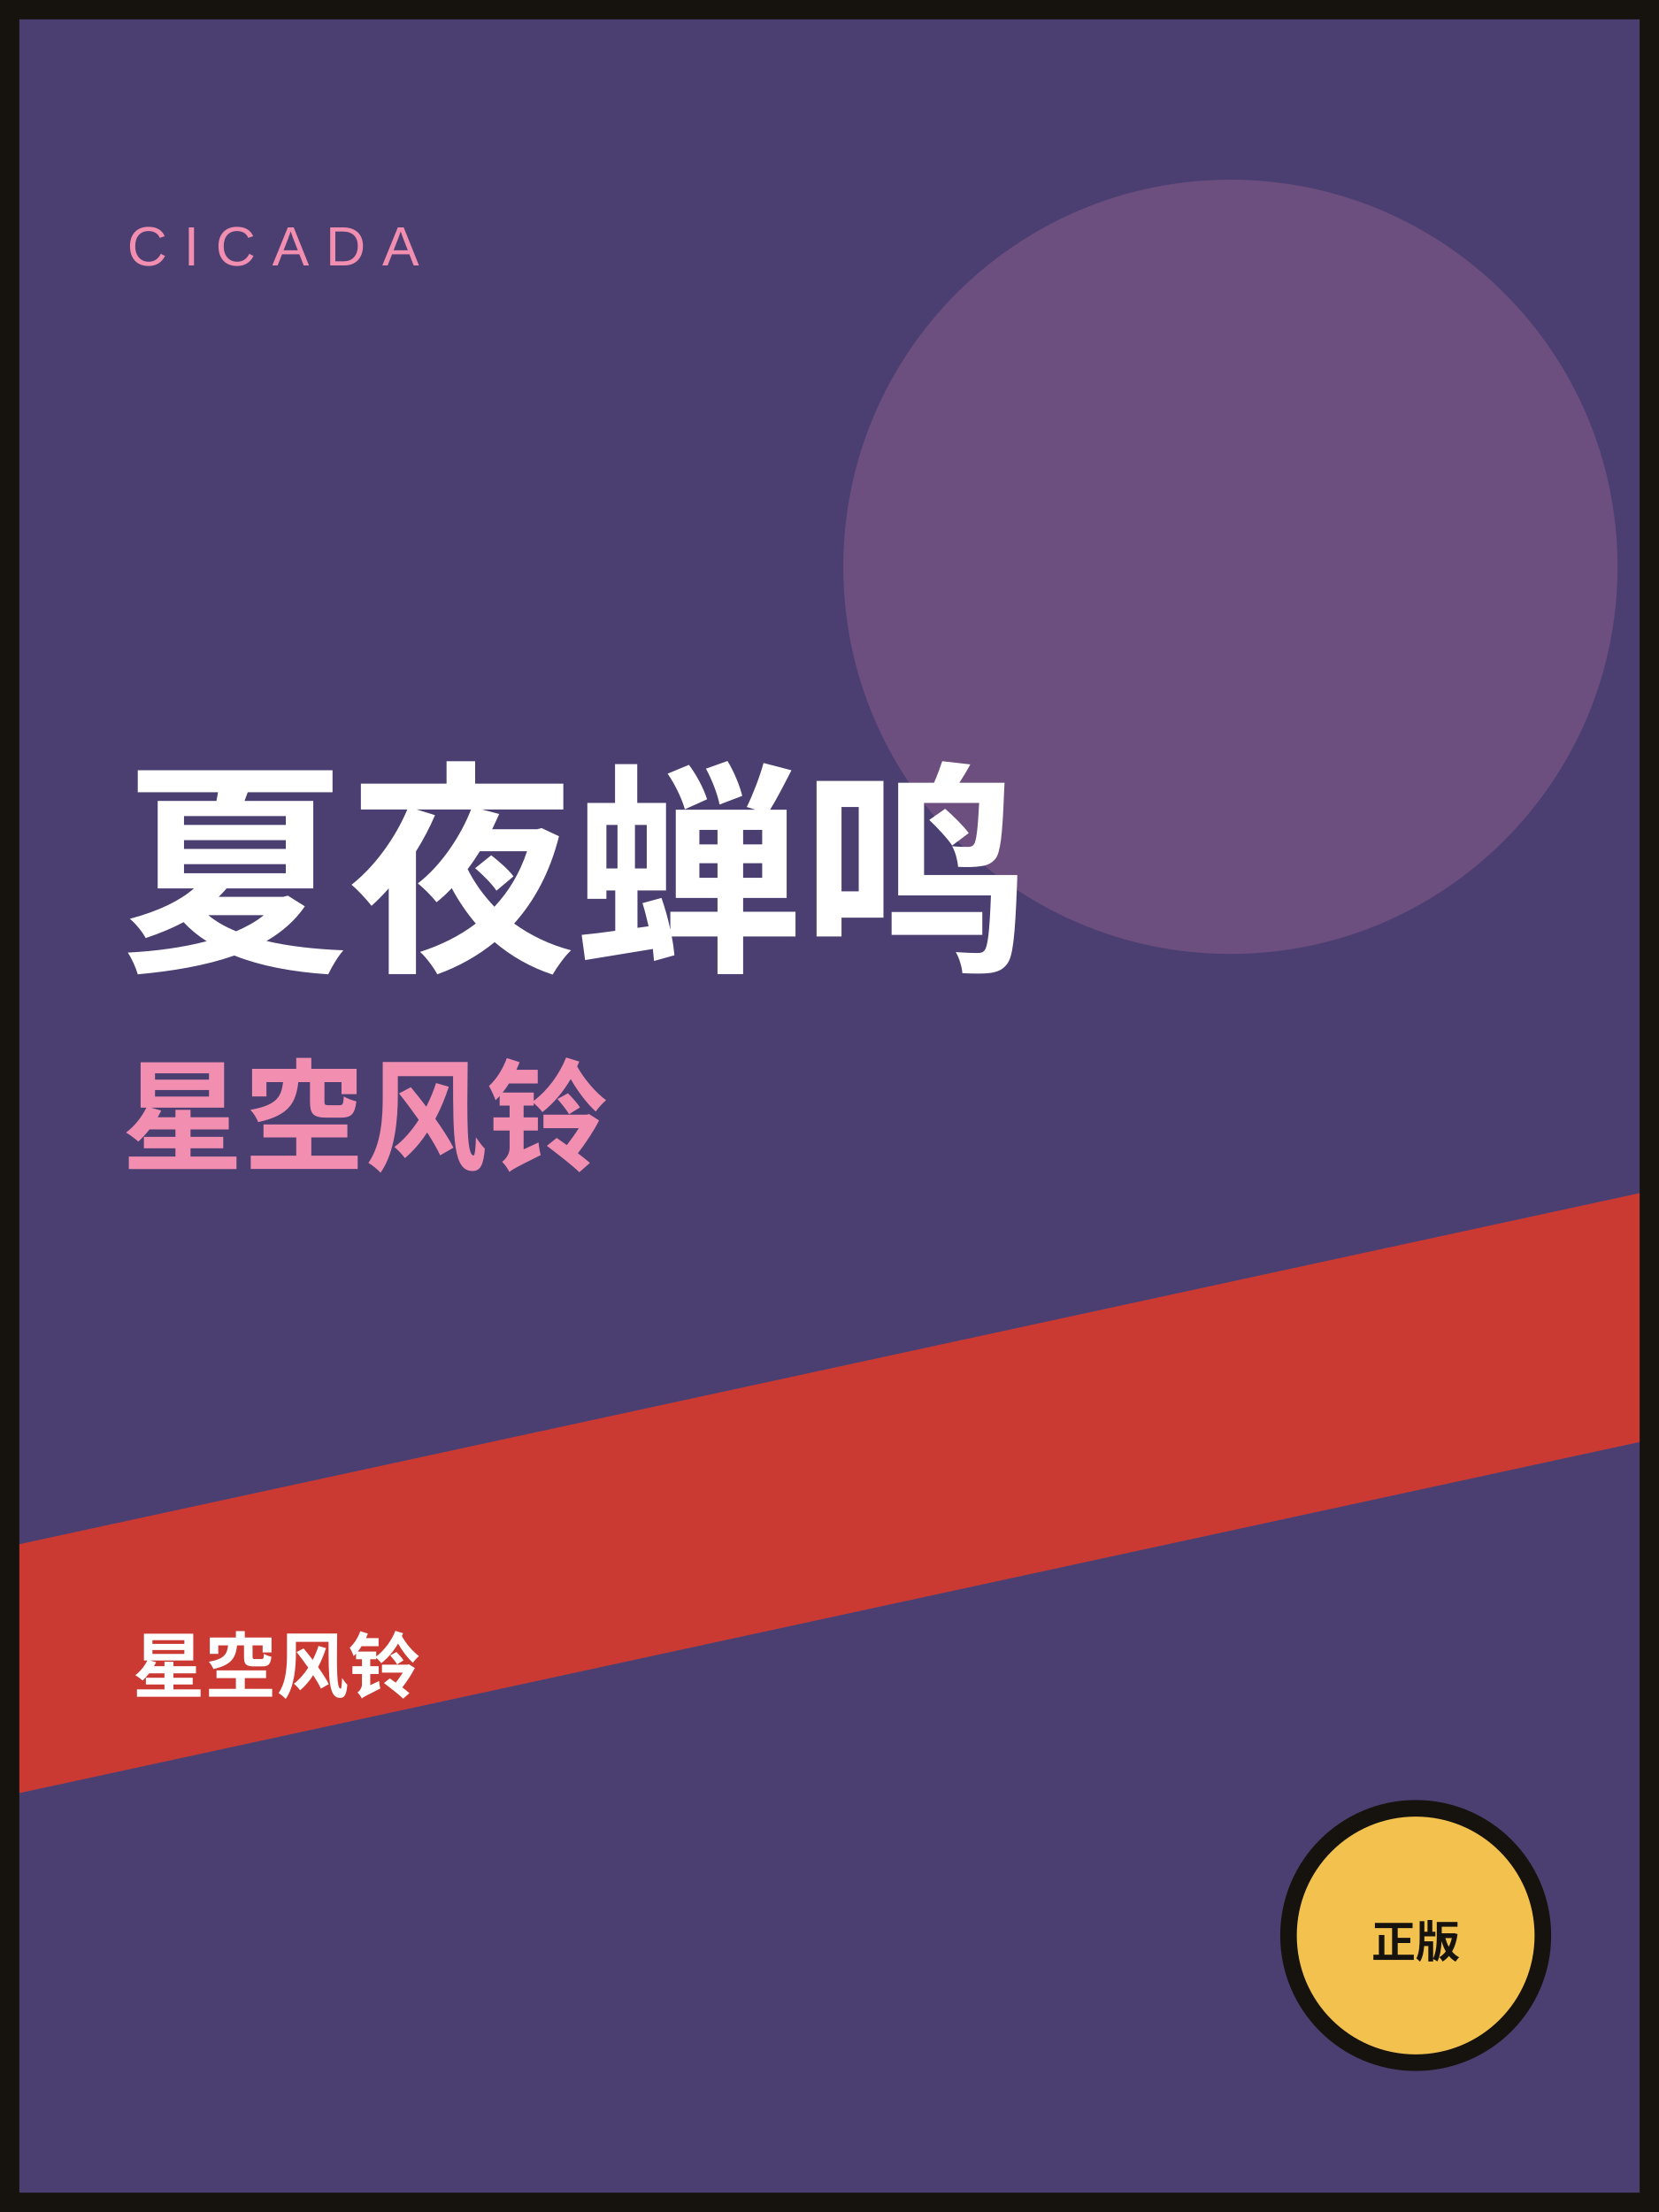
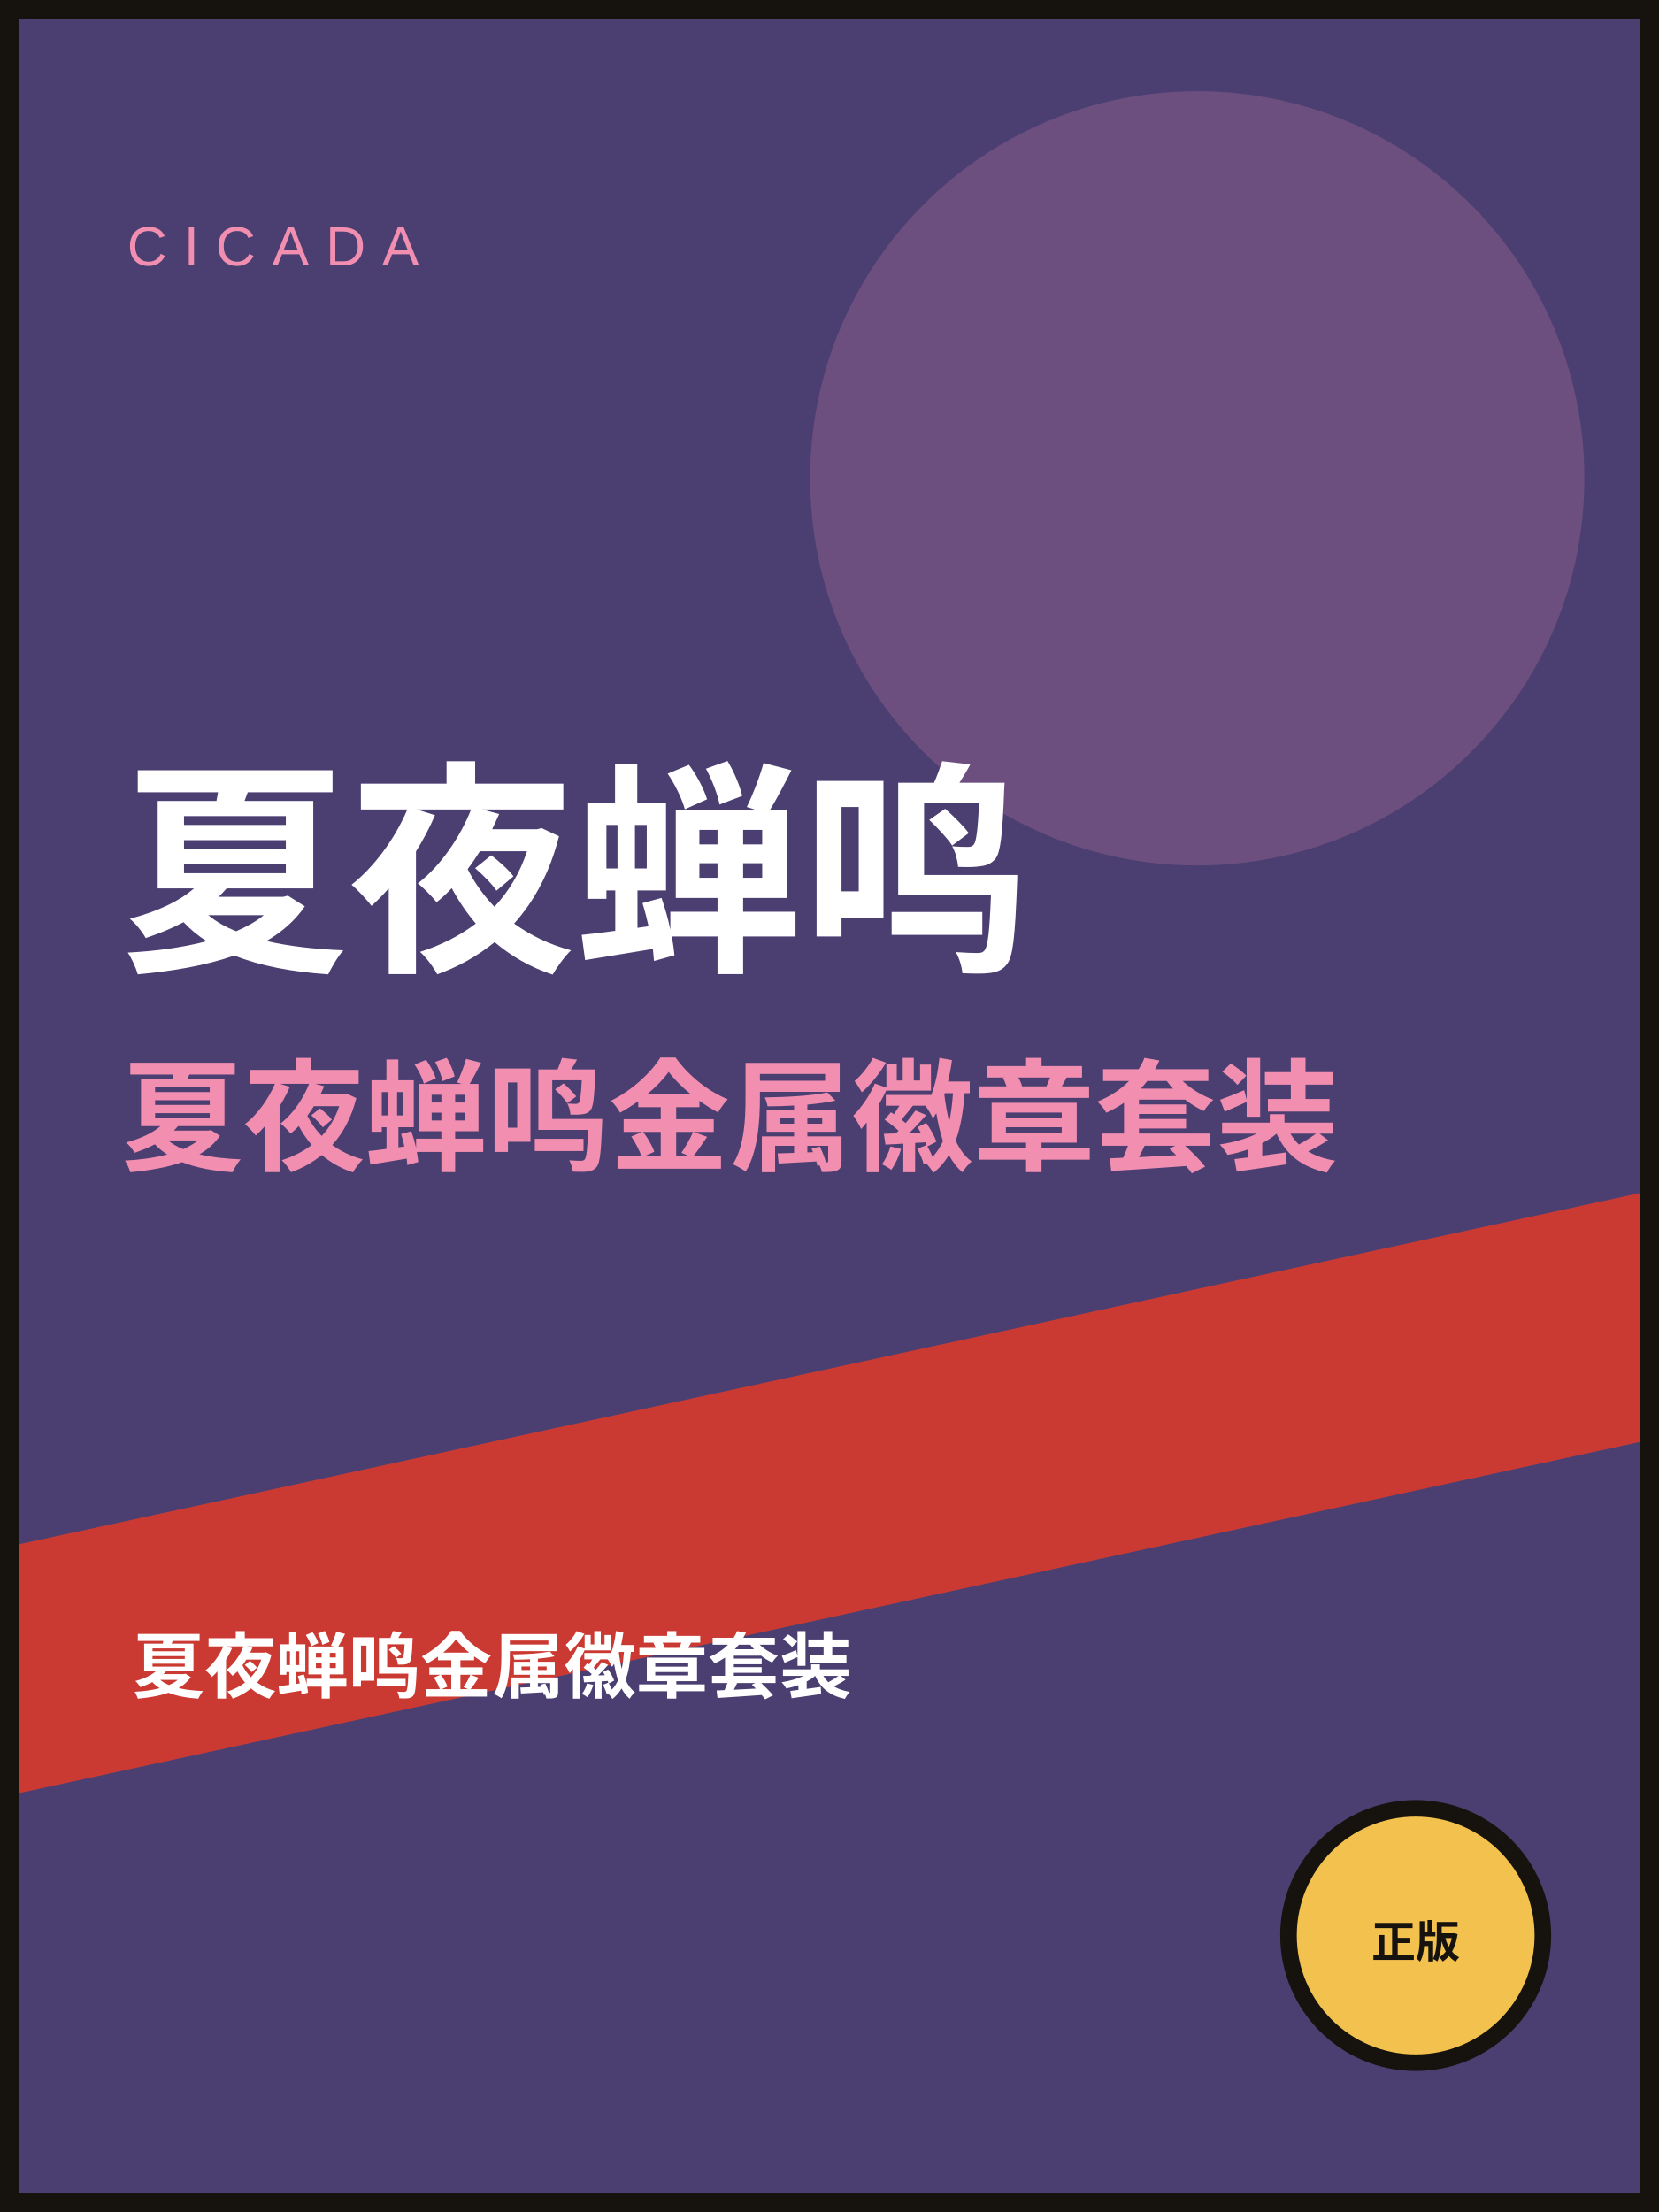
<svg xmlns="http://www.w3.org/2000/svg" width="600" height="800" viewBox="0 0 600 800">
  <rect width="600" height="800" fill="#4B3F72" />
-   <circle cx="445" cy="205" r="140" fill="#F28FB1" opacity="0.20" />
+   <circle cx="433" cy="173" r="140" fill="#F28FB1" opacity="0.20" />
  <path d="M0 560 L600 430 L600 520 L0 650 Z" fill="#D93A2B" opacity="0.9" />
  <text x="46" y="96" font-family="Arial" font-size="20" fill="#F28FB1" letter-spacing="6">CICADA</text>
  <text x="44" y="345" font-family="Microsoft YaHei, sans-serif" font-size="82" font-weight="900" fill="#ffffff">夏夜蝉鸣</text>
-   <text x="44" y="420" font-family="Microsoft YaHei, sans-serif" font-size="44" font-weight="700" fill="#F28FB1">星空风铃</text>
-   <text x="48" y="612" font-family="Microsoft YaHei, sans-serif" font-size="26" font-weight="700" fill="#ffffff">星空风铃</text>
+   <text x="44" y="420" font-family="Microsoft YaHei, sans-serif" font-size="44" font-weight="700" fill="#F28FB1">夏夜蝉鸣金属徽章套装</text>
+   <text x="48" y="612" font-family="Microsoft YaHei, sans-serif" font-size="26" font-weight="700" fill="#ffffff">夏夜蝉鸣金属徽章套装</text>
  <rect width="600" height="800" fill="none" stroke="#16130F" stroke-width="14" />
  <circle cx="512" cy="700" r="46" fill="#F2C14E" stroke="#16130F" stroke-width="6" />
  <text x="512" y="708" text-anchor="middle" font-family="Microsoft YaHei, sans-serif" font-size="16" font-weight="900" fill="#16130F">正版</text>
</svg>
